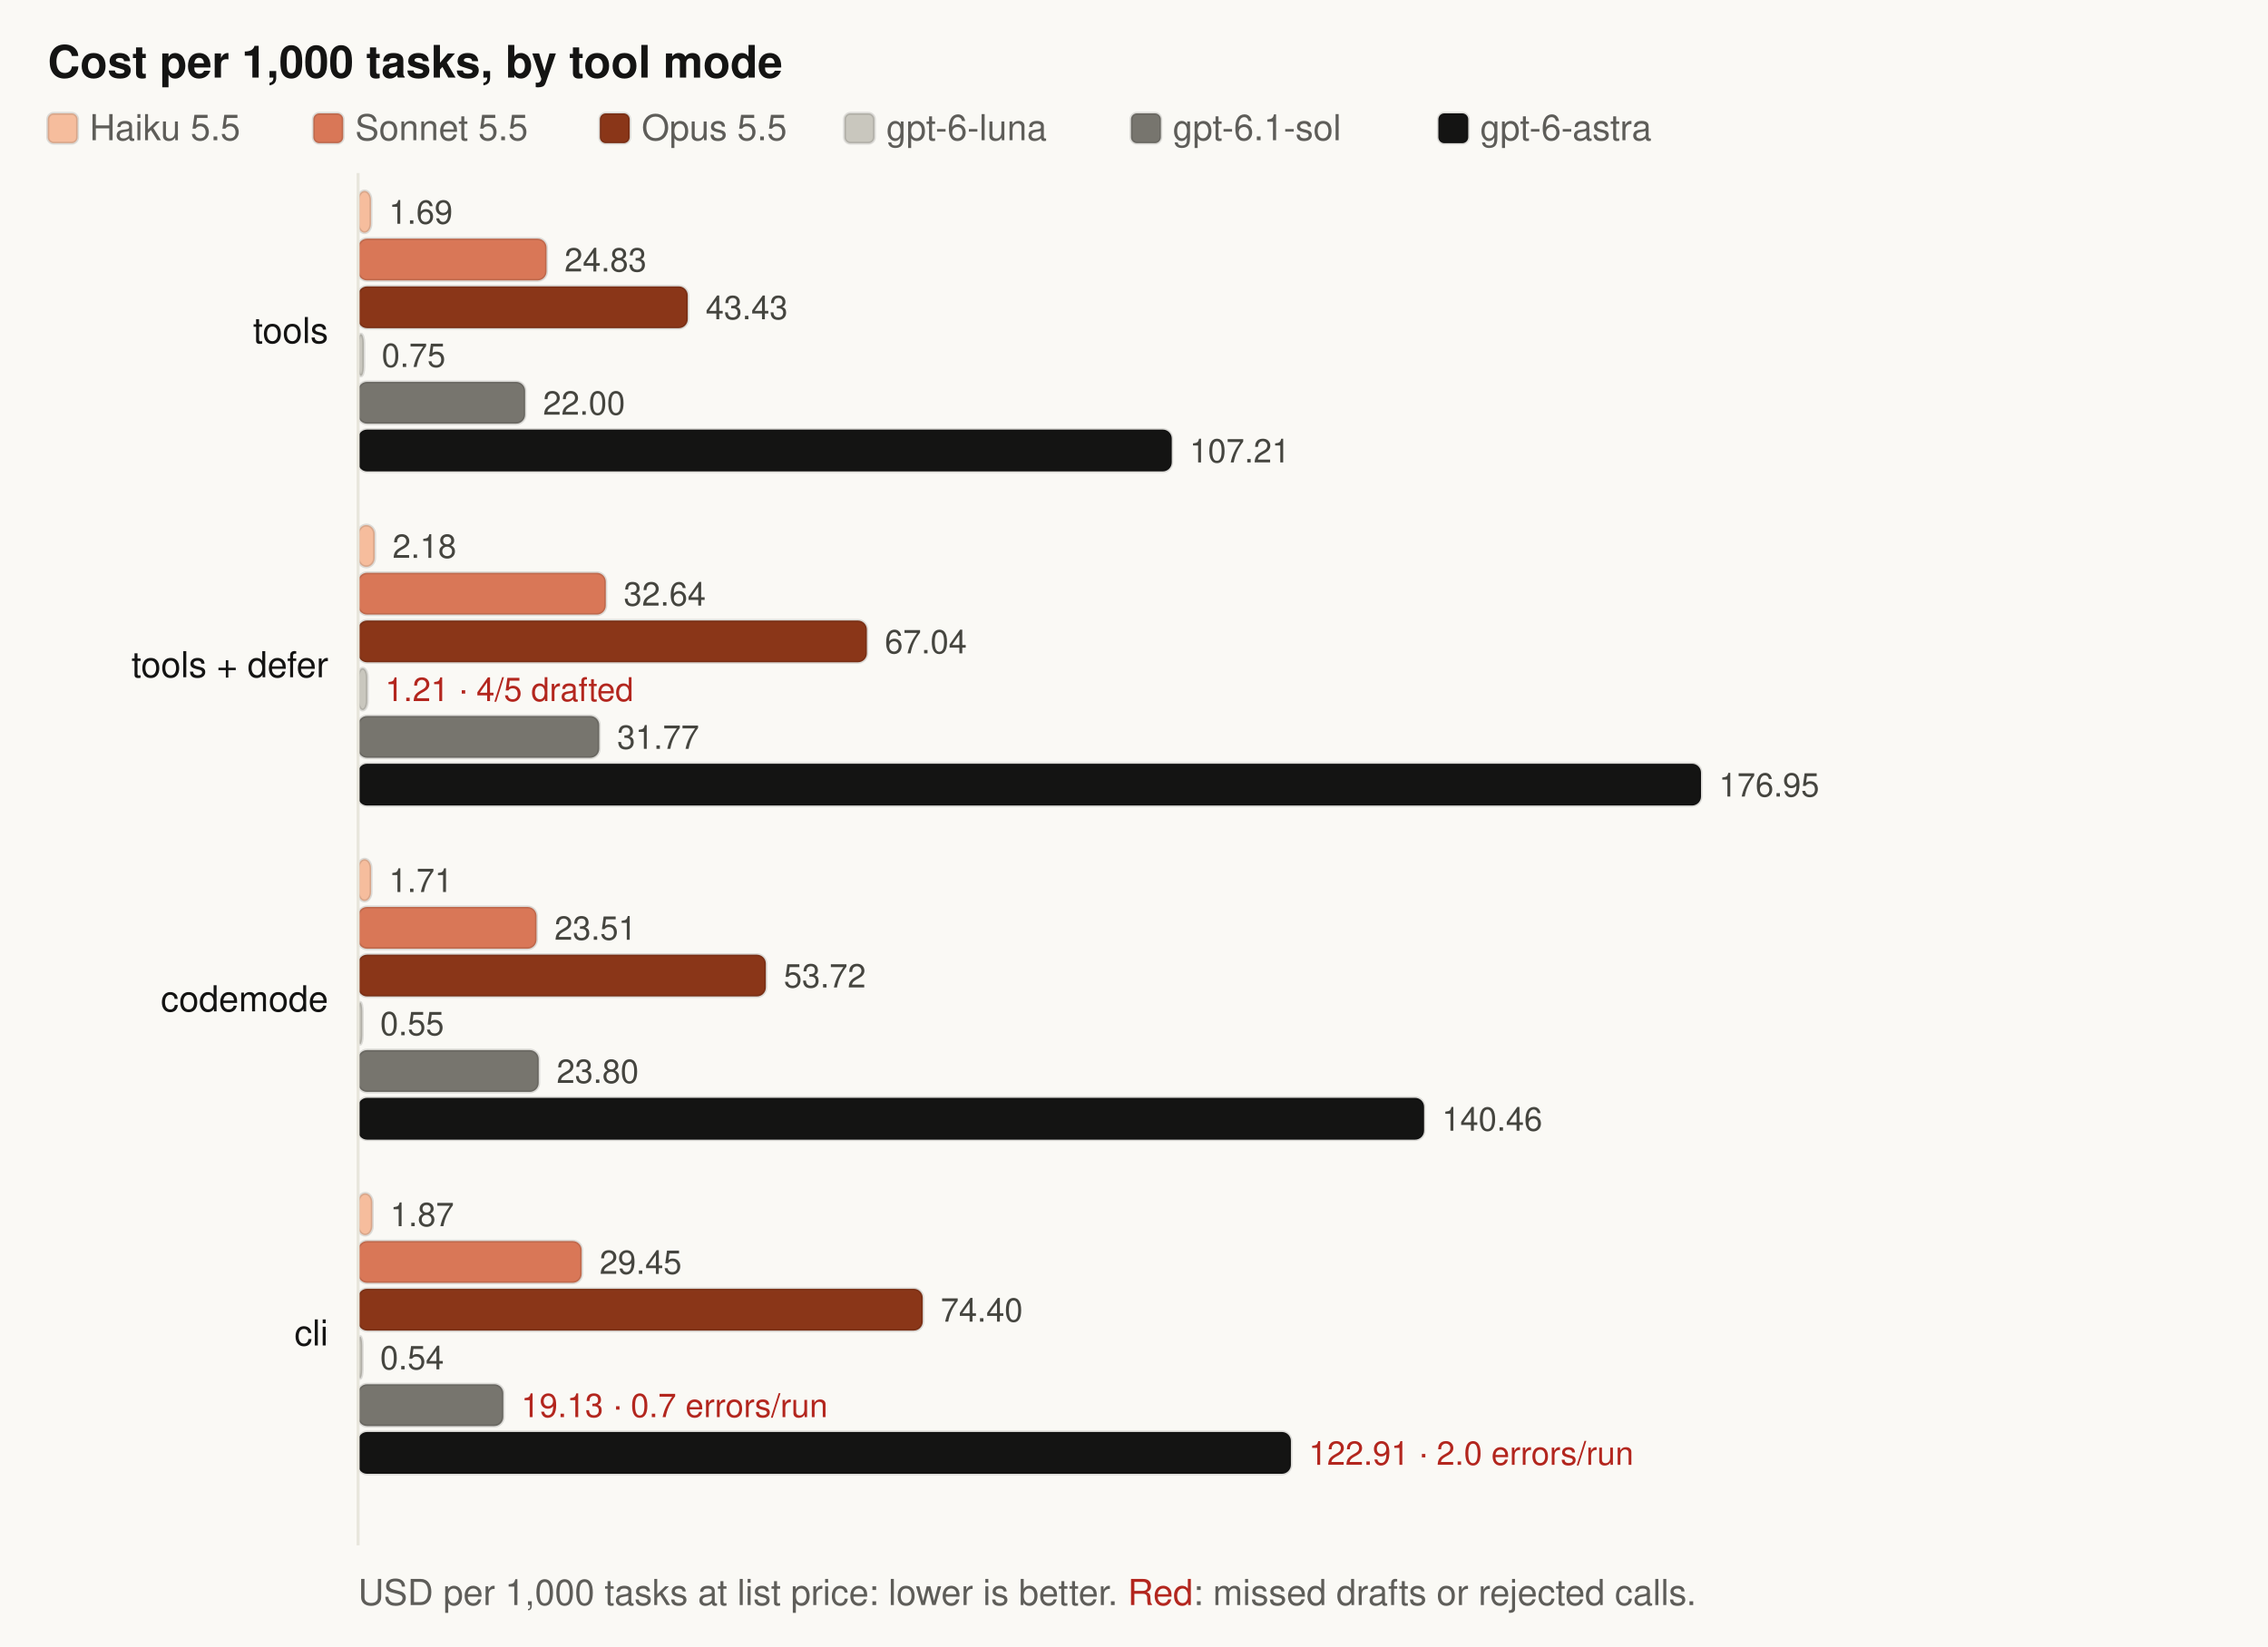
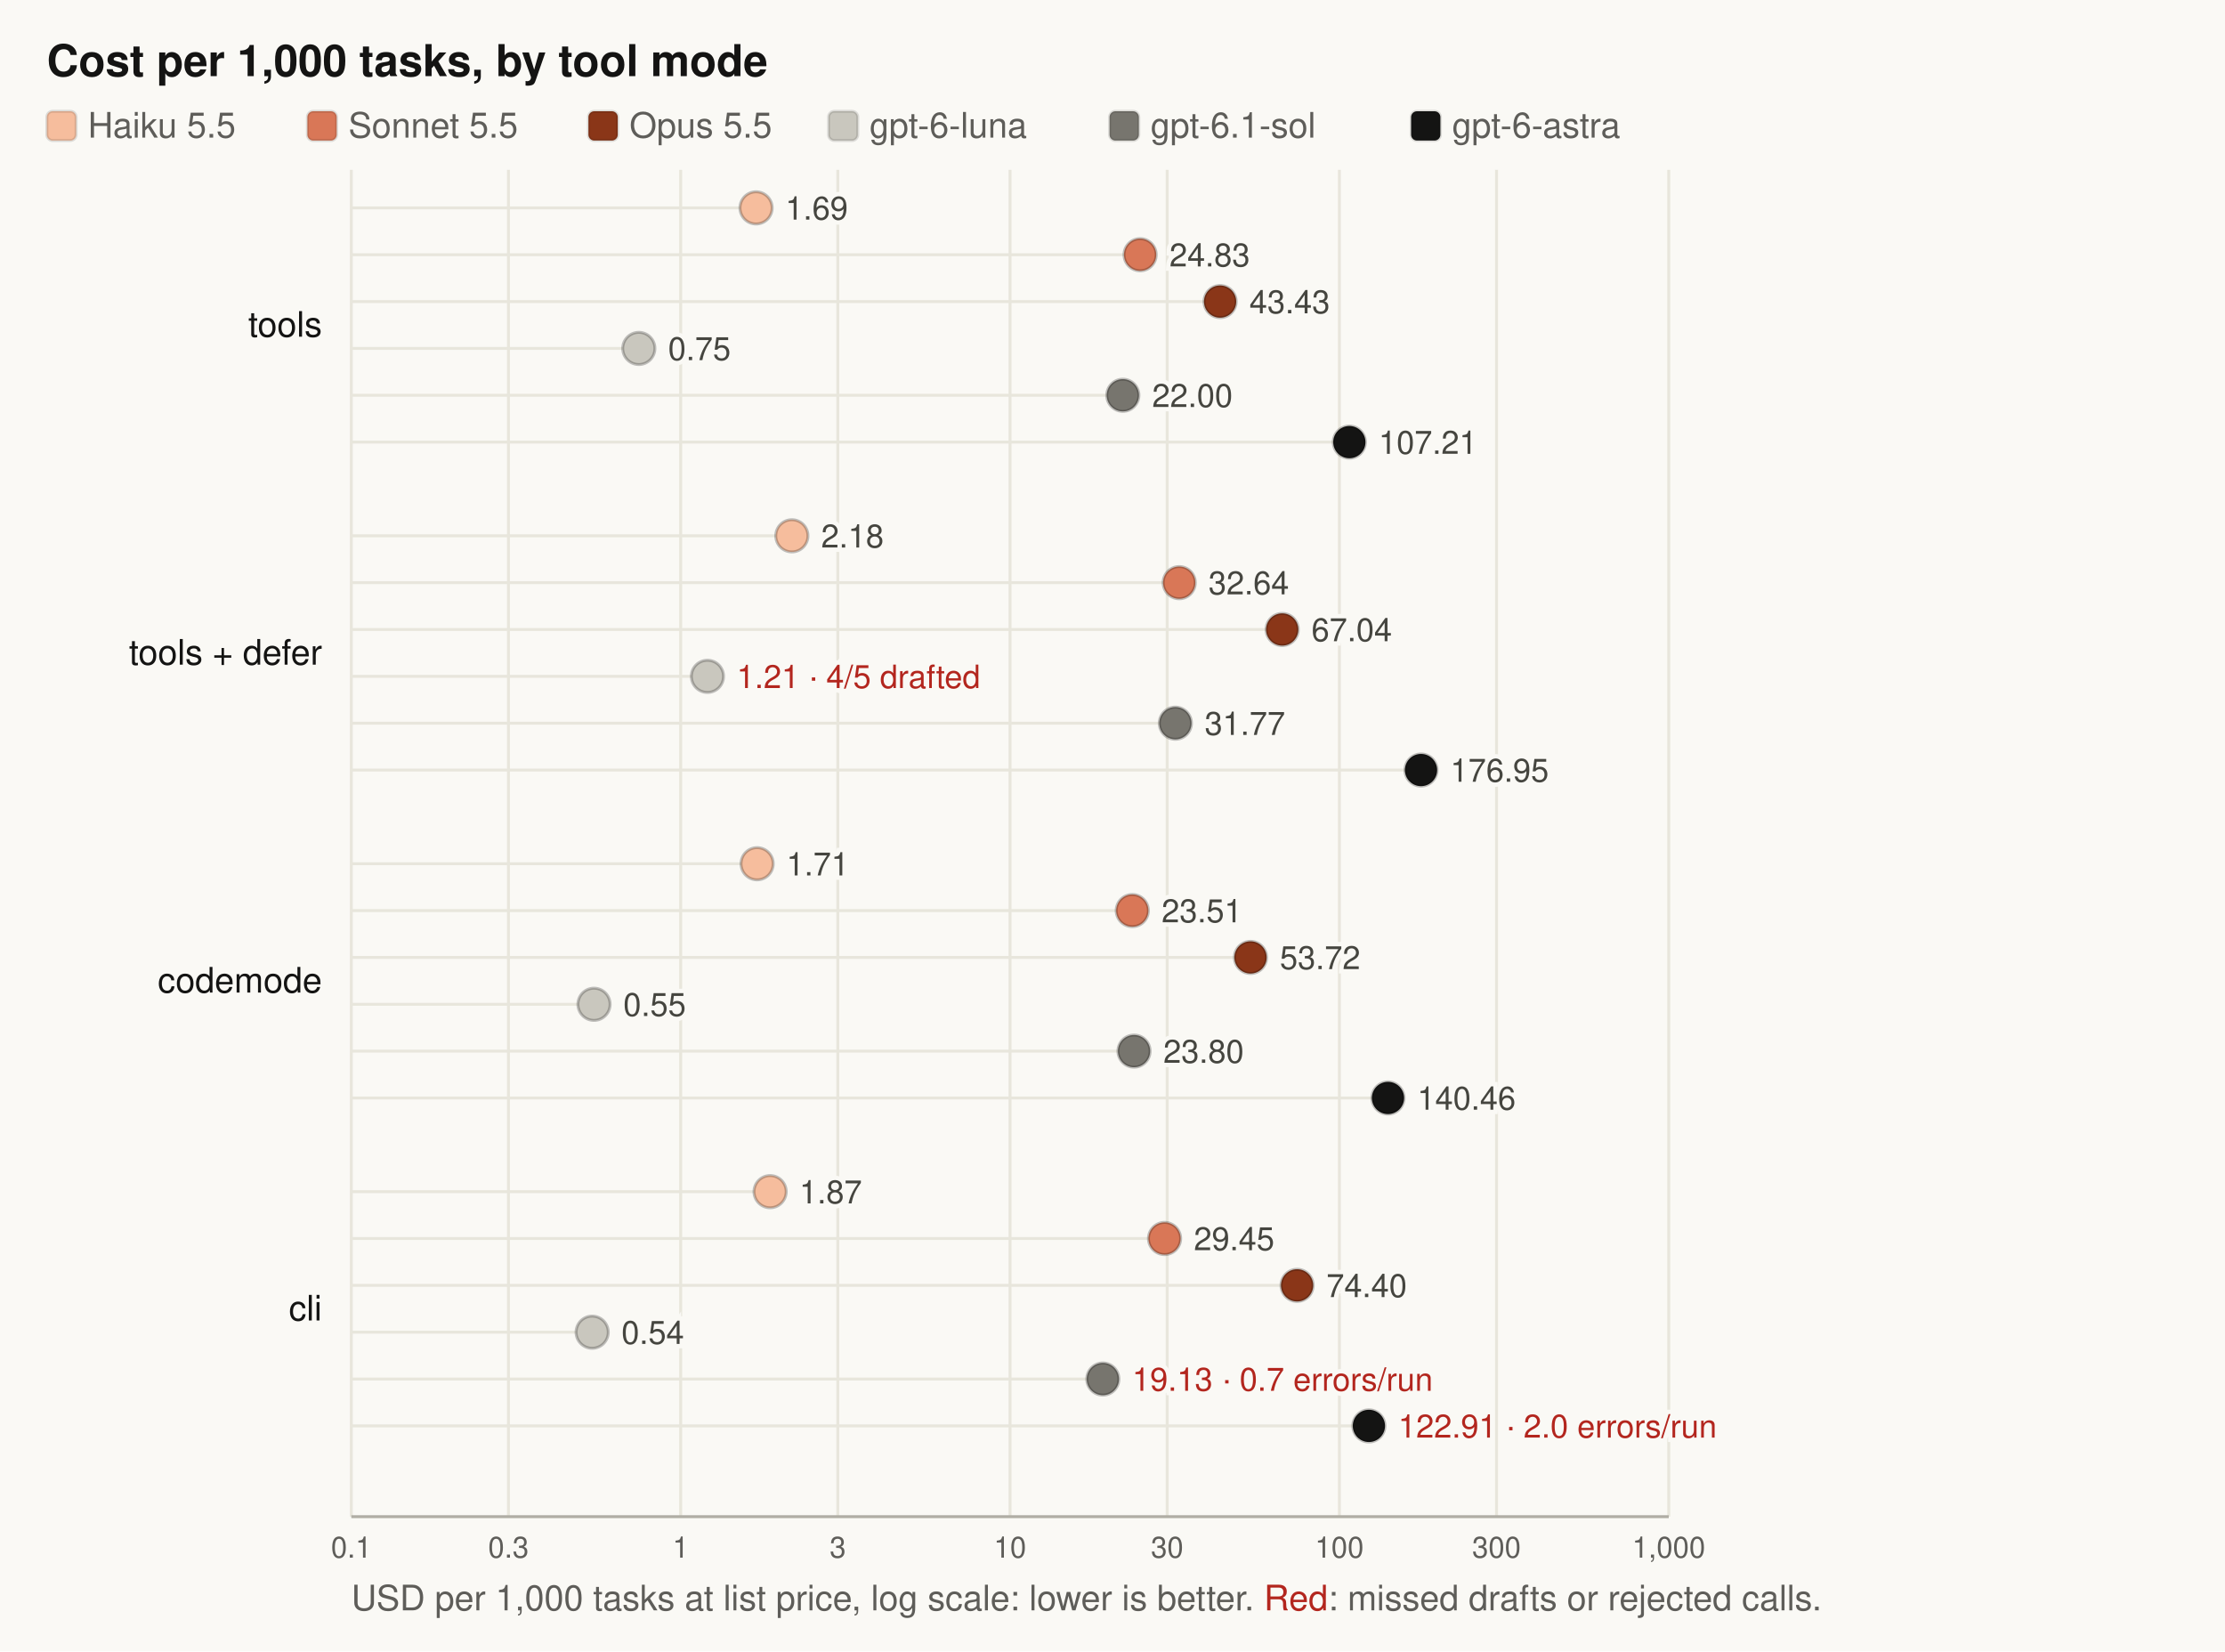
- <svg xmlns="http://www.w3.org/2000/svg" width="760" height="552" viewBox="0 0 760 552" font-family="-apple-system, Segoe UI, Helvetica, Arial, sans-serif">
-   <rect width="760" height="552" fill="#faf9f5" />
+ <svg xmlns="http://www.w3.org/2000/svg" width="760" height="564" viewBox="0 0 760 564" font-family="-apple-system, Segoe UI, Helvetica, Arial, sans-serif">
+   <rect width="760" height="564" fill="#faf9f5" />
  <text x="16" y="26" font-size="15" font-weight="600" fill="#141413">Cost per 1,000 tasks, by tool mode</text>
  <rect x="16" y="38" width="10" height="10" rx="2" fill="#f6bd9d" stroke="#0000001f" />
  <text x="30" y="47" font-size="12" fill="#5e5d59">Haiku 5.5</text>
  <rect x="105" y="38" width="10" height="10" rx="2" fill="#d97757" stroke="#0000001f" />
  <text x="119" y="47" font-size="12" fill="#5e5d59">Sonnet 5.5</text>
  <rect x="201" y="38" width="10" height="10" rx="2" fill="#8a3618" stroke="#0000001f" />
  <text x="215" y="47" font-size="12" fill="#5e5d59">Opus 5.5</text>
  <rect x="283" y="38" width="10" height="10" rx="2" fill="#c9c7be" stroke="#0000001f" />
  <text x="297" y="47" font-size="12" fill="#5e5d59">gpt-6-luna</text>
  <rect x="379" y="38" width="10" height="10" rx="2" fill="#77756e" stroke="#0000001f" />
  <text x="393" y="47" font-size="12" fill="#5e5d59">gpt-6.1-sol</text>
  <rect x="482" y="38" width="10" height="10" rx="2" fill="#141413" stroke="#0000001f" />
  <text x="496" y="47" font-size="12" fill="#5e5d59">gpt-6-astra</text>
+   <line x1="120" y1="58" x2="120" y2="518" stroke="#e8e6dc" />
+   <text x="120" y="532" font-size="10" text-anchor="middle" fill="#5e5d59">0.1</text>
+   <line x1="173.676" y1="58" x2="173.676" y2="518" stroke="#e8e6dc" />
+   <text x="173.676" y="532" font-size="10" text-anchor="middle" fill="#5e5d59">0.3</text>
+   <line x1="232.5" y1="58" x2="232.5" y2="518" stroke="#e8e6dc" />
+   <text x="232.5" y="532" font-size="10" text-anchor="middle" fill="#5e5d59">1</text>
+   <line x1="286.176" y1="58" x2="286.176" y2="518" stroke="#e8e6dc" />
+   <text x="286.176" y="532" font-size="10" text-anchor="middle" fill="#5e5d59">3</text>
+   <line x1="345" y1="58" x2="345" y2="518" stroke="#e8e6dc" />
+   <text x="345" y="532" font-size="10" text-anchor="middle" fill="#5e5d59">10</text>
+   <line x1="398.676" y1="58" x2="398.676" y2="518" stroke="#e8e6dc" />
+   <text x="398.676" y="532" font-size="10" text-anchor="middle" fill="#5e5d59">30</text>
+   <line x1="457.5" y1="58" x2="457.5" y2="518" stroke="#e8e6dc" />
+   <text x="457.5" y="532" font-size="10" text-anchor="middle" fill="#5e5d59">100</text>
+   <line x1="511.176" y1="58" x2="511.176" y2="518" stroke="#e8e6dc" />
+   <text x="511.176" y="532" font-size="10" text-anchor="middle" fill="#5e5d59">300</text>
+   <line x1="570" y1="58" x2="570" y2="518" stroke="#e8e6dc" />
+   <text x="570" y="532" font-size="10" text-anchor="middle" fill="#5e5d59">1,000</text>
+   <line x1="120" y1="518" x2="570" y2="518" stroke="#b0aea5" />
  <text x="110" y="115" font-size="12" text-anchor="end" fill="#141413">tools</text>
-   <rect x="120" y="64" width="4.308" height="14" rx="3" fill="#f6bd9d" stroke="#0000001f" />
-   <text x="130.308" y="75" font-size="11" fill="#45453f">1.69</text>
-   <rect x="120" y="80" width="63.143" height="14" rx="3" fill="#d97757" stroke="#0000001f" />
-   <text x="189.143" y="91" font-size="11" fill="#45453f">24.83</text>
-   <rect x="120" y="96" width="110.458" height="14" rx="3" fill="#8a3618" stroke="#0000001f" />
-   <text x="236.458" y="107" font-size="11" fill="#45453f">43.43</text>
-   <rect x="120" y="112" width="1.898" height="14" rx="3" fill="#c9c7be" stroke="#0000001f" />
-   <text x="127.898" y="123" font-size="11" fill="#45453f">0.75</text>
-   <rect x="120" y="128" width="55.958" height="14" rx="3" fill="#77756e" stroke="#0000001f" />
-   <text x="181.958" y="139" font-size="11" fill="#45453f">22.00</text>
-   <rect x="120" y="144" width="272.647" height="14" rx="3" fill="#141413" stroke="#0000001f" />
-   <text x="398.647" y="155" font-size="11" fill="#45453f">107.21</text>
+   <line x1="120" y1="71" x2="258.252" y2="71" stroke="#e8e6dc" />
+   <circle cx="258.252" cy="71" r="5.5" fill="#f6bd9d" stroke="#0000003d" />
+   <text x="268.252" y="75" font-size="11" stroke="#faf9f5" stroke-width="3" paint-order="stroke" fill="#45453f">1.69</text>
+   <line x1="120" y1="87" x2="389.433" y2="87" stroke="#e8e6dc" />
+   <circle cx="389.433" cy="87" r="5.5" fill="#d97757" stroke="#0000003d" />
+   <text x="399.433" y="91" font-size="11" stroke="#faf9f5" stroke-width="3" paint-order="stroke" fill="#45453f">24.83</text>
+   <line x1="120" y1="103" x2="416.756" y2="103" stroke="#e8e6dc" />
+   <circle cx="416.756" cy="103" r="5.5" fill="#8a3618" stroke="#0000003d" />
+   <text x="426.756" y="107" font-size="11" stroke="#faf9f5" stroke-width="3" paint-order="stroke" fill="#45453f">43.43</text>
+   <line x1="120" y1="119" x2="218.203" y2="119" stroke="#e8e6dc" />
+   <circle cx="218.203" cy="119" r="5.5" fill="#c9c7be" stroke="#0000003d" />
+   <text x="228.203" y="123" font-size="11" stroke="#faf9f5" stroke-width="3" paint-order="stroke" fill="#45453f">0.75</text>
+   <line x1="120" y1="135" x2="383.531" y2="135" stroke="#e8e6dc" />
+   <circle cx="383.531" cy="135" r="5.5" fill="#77756e" stroke="#0000003d" />
+   <text x="393.531" y="139" font-size="11" stroke="#faf9f5" stroke-width="3" paint-order="stroke" fill="#45453f">22.00</text>
+   <line x1="120" y1="151" x2="460.901" y2="151" stroke="#e8e6dc" />
+   <circle cx="460.901" cy="151" r="5.5" fill="#141413" stroke="#0000003d" />
+   <text x="470.901" y="155" font-size="11" stroke="#faf9f5" stroke-width="3" paint-order="stroke" fill="#45453f">107.21</text>
  <text x="110" y="227" font-size="12" text-anchor="end" fill="#141413">tools + defer</text>
-   <rect x="120" y="176" width="5.533" height="14" rx="3" fill="#f6bd9d" stroke="#0000001f" />
-   <text x="131.533" y="187" font-size="11" fill="#45453f">2.18</text>
-   <rect x="120" y="192" width="82.996" height="14" rx="3" fill="#d97757" stroke="#0000001f" />
-   <text x="208.996" y="203" font-size="11" fill="#45453f">32.64</text>
-   <rect x="120" y="208" width="170.48" height="14" rx="3" fill="#8a3618" stroke="#0000001f" />
-   <text x="296.48" y="219" font-size="11" fill="#45453f">67.04</text>
-   <rect x="120" y="224" width="3.066" height="14" rx="3" fill="#c9c7be" stroke="#0000001f" />
-   <text x="129.066" y="235" font-size="11" fill="#b3261e">1.21 · 4/5 drafted</text>
-   <rect x="120" y="240" width="80.792" height="14" rx="3" fill="#77756e" stroke="#0000001f" />
-   <text x="206.792" y="251" font-size="11" fill="#45453f">31.77</text>
-   <rect x="120" y="256" width="450" height="14" rx="3" fill="#141413" stroke="#0000001f" />
-   <text x="576" y="267" font-size="11" fill="#45453f">176.95</text>
+   <line x1="120" y1="183" x2="270.479" y2="183" stroke="#e8e6dc" />
+   <circle cx="270.479" cy="183" r="5.5" fill="#f6bd9d" stroke="#0000003d" />
+   <text x="280.479" y="187" font-size="11" stroke="#faf9f5" stroke-width="3" paint-order="stroke" fill="#45453f">2.18</text>
+   <line x1="120" y1="199" x2="402.791" y2="199" stroke="#e8e6dc" />
+   <circle cx="402.791" cy="199" r="5.5" fill="#d97757" stroke="#0000003d" />
+   <text x="412.791" y="203" font-size="11" stroke="#faf9f5" stroke-width="3" paint-order="stroke" fill="#45453f">32.64</text>
+   <line x1="120" y1="215" x2="437.96" y2="215" stroke="#e8e6dc" />
+   <circle cx="437.96" cy="215" r="5.5" fill="#8a3618" stroke="#0000003d" />
+   <text x="447.96" y="219" font-size="11" stroke="#faf9f5" stroke-width="3" paint-order="stroke" fill="#45453f">67.04</text>
+   <line x1="120" y1="231" x2="241.642" y2="231" stroke="#e8e6dc" />
+   <circle cx="241.642" cy="231" r="5.5" fill="#c9c7be" stroke="#0000003d" />
+   <text x="251.642" y="235" font-size="11" stroke="#faf9f5" stroke-width="3" paint-order="stroke" fill="#b3261e">1.21 · 4/5 drafted</text>
+   <line x1="120" y1="247" x2="401.476" y2="247" stroke="#e8e6dc" />
+   <circle cx="401.476" cy="247" r="5.5" fill="#77756e" stroke="#0000003d" />
+   <text x="411.476" y="251" font-size="11" stroke="#faf9f5" stroke-width="3" paint-order="stroke" fill="#45453f">31.77</text>
+   <line x1="120" y1="263" x2="485.383" y2="263" stroke="#e8e6dc" />
+   <circle cx="485.383" cy="263" r="5.5" fill="#141413" stroke="#0000003d" />
+   <text x="495.383" y="267" font-size="11" stroke="#faf9f5" stroke-width="3" paint-order="stroke" fill="#45453f">176.95</text>
  <text x="110" y="339" font-size="12" text-anchor="end" fill="#141413">codemode</text>
-   <rect x="120" y="288" width="4.339" height="14" rx="3" fill="#f6bd9d" stroke="#0000001f" />
-   <text x="130.339" y="299" font-size="11" fill="#45453f">1.71</text>
-   <rect x="120" y="304" width="59.785" height="14" rx="3" fill="#d97757" stroke="#0000001f" />
-   <text x="185.785" y="315" font-size="11" fill="#45453f">23.51</text>
-   <rect x="120" y="320" width="136.627" height="14" rx="3" fill="#8a3618" stroke="#0000001f" />
-   <text x="262.627" y="331" font-size="11" fill="#45453f">53.72</text>
-   <rect x="120" y="336" width="1.388" height="14" rx="3" fill="#c9c7be" stroke="#0000001f" />
-   <text x="127.388" y="347" font-size="11" fill="#45453f">0.55</text>
-   <rect x="120" y="352" width="60.514" height="14" rx="3" fill="#77756e" stroke="#0000001f" />
-   <text x="186.514" y="363" font-size="11" fill="#45453f">23.80</text>
-   <rect x="120" y="368" width="357.201" height="14" rx="3" fill="#141413" stroke="#0000001f" />
-   <text x="483.201" y="379" font-size="11" fill="#45453f">140.46</text>
+   <line x1="120" y1="295" x2="258.607" y2="295" stroke="#e8e6dc" />
+   <circle cx="258.607" cy="295" r="5.5" fill="#f6bd9d" stroke="#0000003d" />
+   <text x="268.607" y="299" font-size="11" stroke="#faf9f5" stroke-width="3" paint-order="stroke" fill="#45453f">1.71</text>
+   <line x1="120" y1="311" x2="386.763" y2="311" stroke="#e8e6dc" />
+   <circle cx="386.763" cy="311" r="5.5" fill="#d97757" stroke="#0000003d" />
+   <text x="396.763" y="315" font-size="11" stroke="#faf9f5" stroke-width="3" paint-order="stroke" fill="#45453f">23.51</text>
+   <line x1="120" y1="327" x2="427.144" y2="327" stroke="#e8e6dc" />
+   <circle cx="427.144" cy="327" r="5.5" fill="#8a3618" stroke="#0000003d" />
+   <text x="437.144" y="331" font-size="11" stroke="#faf9f5" stroke-width="3" paint-order="stroke" fill="#45453f">53.72</text>
+   <line x1="120" y1="343" x2="202.898" y2="343" stroke="#e8e6dc" />
+   <circle cx="202.898" cy="343" r="5.5" fill="#c9c7be" stroke="#0000003d" />
+   <text x="212.898" y="347" font-size="11" stroke="#faf9f5" stroke-width="3" paint-order="stroke" fill="#45453f">0.55</text>
+   <line x1="120" y1="359" x2="387.355" y2="359" stroke="#e8e6dc" />
+   <circle cx="387.355" cy="359" r="5.5" fill="#77756e" stroke="#0000003d" />
+   <text x="397.355" y="363" font-size="11" stroke="#faf9f5" stroke-width="3" paint-order="stroke" fill="#45453f">23.80</text>
+   <line x1="120" y1="375" x2="474.099" y2="375" stroke="#e8e6dc" />
+   <circle cx="474.099" cy="375" r="5.5" fill="#141413" stroke="#0000003d" />
+   <text x="484.099" y="379" font-size="11" stroke="#faf9f5" stroke-width="3" paint-order="stroke" fill="#45453f">140.46</text>
  <text x="110" y="451" font-size="12" text-anchor="end" fill="#141413">cli</text>
-   <rect x="120" y="400" width="4.752" height="14" rx="3" fill="#f6bd9d" stroke="#0000001f" />
-   <text x="130.752" y="411" font-size="11" fill="#45453f">1.87</text>
-   <rect x="120" y="416" width="74.907" height="14" rx="3" fill="#d97757" stroke="#0000001f" />
-   <text x="200.907" y="427" font-size="11" fill="#45453f">29.45</text>
-   <rect x="120" y="432" width="189.204" height="14" rx="3" fill="#8a3618" stroke="#0000001f" />
-   <text x="315.204" y="443" font-size="11" fill="#45453f">74.40</text>
-   <rect x="120" y="448" width="1.37" height="14" rx="3" fill="#c9c7be" stroke="#0000001f" />
-   <text x="127.37" y="459" font-size="11" fill="#45453f">0.54</text>
-   <rect x="120" y="464" width="48.657" height="14" rx="3" fill="#77756e" stroke="#0000001f" />
-   <text x="174.657" y="475" font-size="11" fill="#b3261e">19.13 · 0.7 errors/run</text>
-   <rect x="120" y="480" width="312.573" height="14" rx="3" fill="#141413" stroke="#0000001f" />
-   <text x="438.573" y="491" font-size="11" fill="#b3261e">122.91 · 2.0 errors/run</text>
-   <line x1="120" y1="58" x2="120" y2="518" stroke="#e8e6dc" />
-   <text x="120" y="538" font-size="12" fill="#5e5d59">USD per 1,000 tasks at list price: lower is better. <tspan fill="#b3261e">Red</tspan>: missed drafts or rejected calls.</text>
+   <line x1="120" y1="407" x2="263.048" y2="407" stroke="#e8e6dc" />
+   <circle cx="263.048" cy="407" r="5.5" fill="#f6bd9d" stroke="#0000003d" />
+   <text x="273.048" y="411" font-size="11" stroke="#faf9f5" stroke-width="3" paint-order="stroke" fill="#45453f">1.87</text>
+   <line x1="120" y1="423" x2="397.78" y2="423" stroke="#e8e6dc" />
+   <circle cx="397.78" cy="423" r="5.5" fill="#d97757" stroke="#0000003d" />
+   <text x="407.78" y="427" font-size="11" stroke="#faf9f5" stroke-width="3" paint-order="stroke" fill="#45453f">29.45</text>
+   <line x1="120" y1="439" x2="443.051" y2="439" stroke="#e8e6dc" />
+   <circle cx="443.051" cy="439" r="5.5" fill="#8a3618" stroke="#0000003d" />
+   <text x="453.051" y="443" font-size="11" stroke="#faf9f5" stroke-width="3" paint-order="stroke" fill="#45453f">74.40</text>
+   <line x1="120" y1="455" x2="202.271" y2="455" stroke="#e8e6dc" />
+   <circle cx="202.271" cy="455" r="5.5" fill="#c9c7be" stroke="#0000003d" />
+   <text x="212.271" y="459" font-size="11" stroke="#faf9f5" stroke-width="3" paint-order="stroke" fill="#45453f">0.54</text>
+   <line x1="120" y1="471" x2="376.701" y2="471" stroke="#e8e6dc" />
+   <circle cx="376.701" cy="471" r="5.5" fill="#77756e" stroke="#0000003d" />
+   <text x="386.701" y="475" font-size="11" stroke="#faf9f5" stroke-width="3" paint-order="stroke" fill="#b3261e">19.13 · 0.7 errors/run</text>
+   <line x1="120" y1="487" x2="467.578" y2="487" stroke="#e8e6dc" />
+   <circle cx="467.578" cy="487" r="5.5" fill="#141413" stroke="#0000003d" />
+   <text x="477.578" y="491" font-size="11" stroke="#faf9f5" stroke-width="3" paint-order="stroke" fill="#b3261e">122.91 · 2.0 errors/run</text>
+   <text x="120" y="550" font-size="12" fill="#5e5d59">USD per 1,000 tasks at list price, log scale: lower is better. <tspan fill="#b3261e">Red</tspan>: missed drafts or rejected calls.</text>
</svg>
